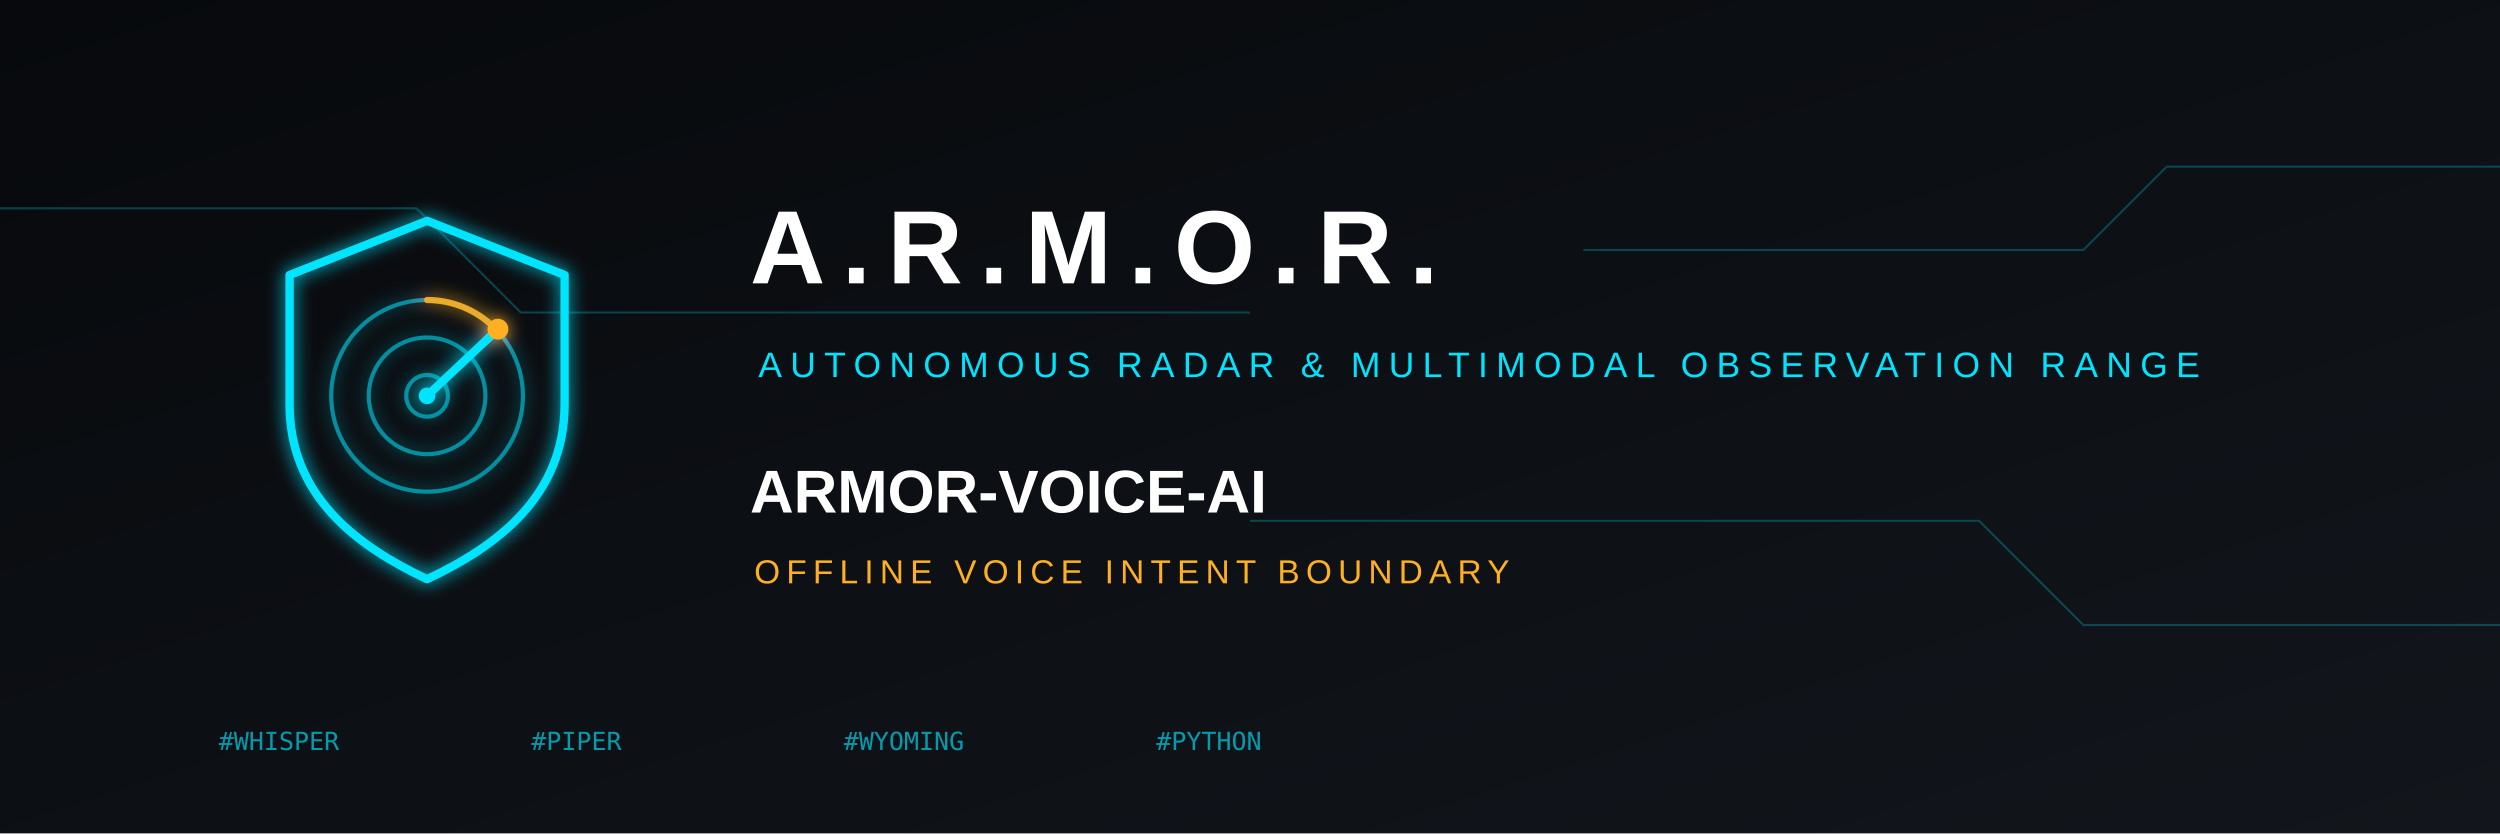
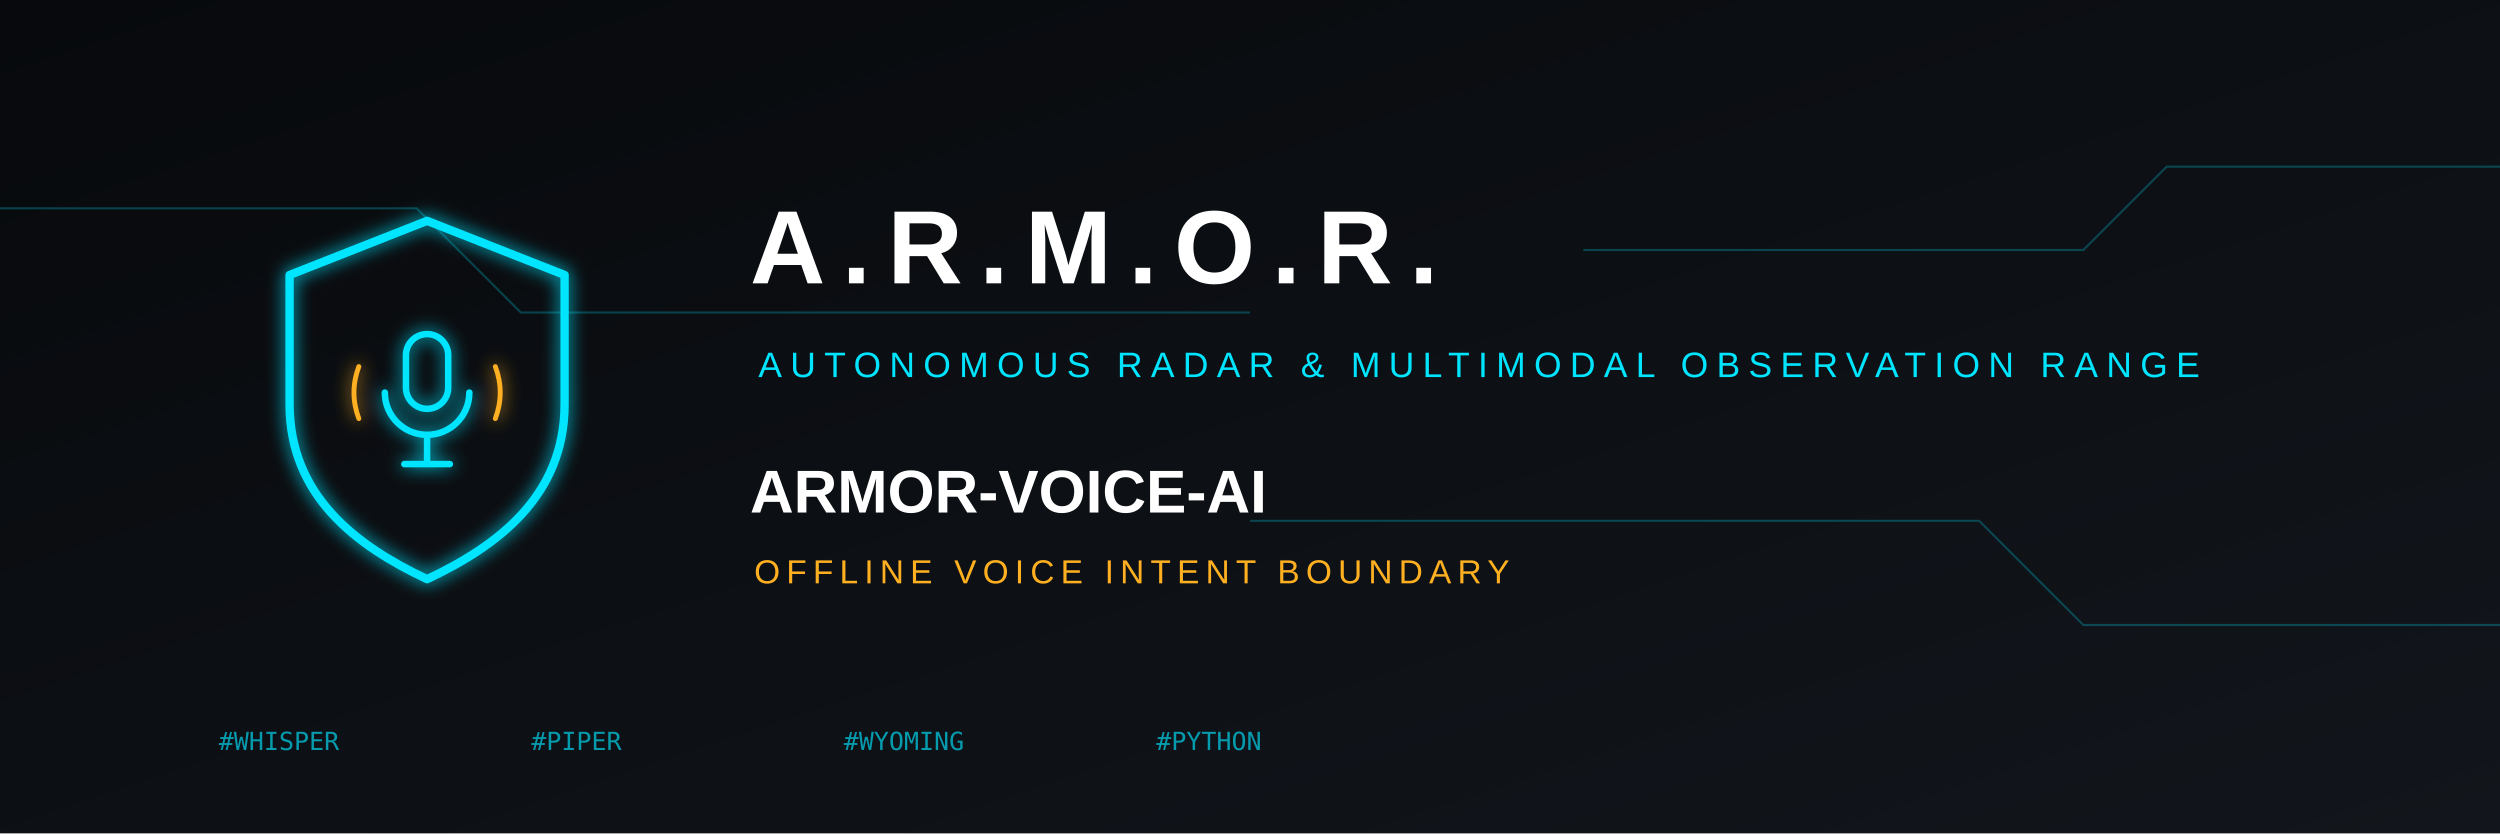
<svg xmlns="http://www.w3.org/2000/svg" viewBox="0 0 1200 400" role="img" aria-labelledby="title desc">
  <defs>
    <linearGradient id="bg" x1="0%" y1="0%" x2="100%" y2="100%">
      <stop stop-color="#07090C" />
      <stop offset="1" stop-color="#12161C" />
    </linearGradient>
    <filter id="g">
      <feGaussianBlur stdDeviation="4" result="b" />
      <feMerge>
        <feMergeNode in="b" />
        <feMergeNode in="SourceGraphic" />
      </feMerge>
    </filter>
  </defs>
  <rect width="1200" height="400" fill="url(#bg)" />
  <g fill="none" stroke="#00E5FF" stroke-width="1" opacity=".25">
    <path d="M0 100H200L250 150H600" />
    <path d="M1200 300H1000L950 250H600" />
    <path d="M1200 80H1040L1000 120H760" />
  </g>
  <g transform="translate(205 190)">
-     <g transform="scale(1.0)" filter="url(#g)" fill="none" stroke="#00E5FF" stroke-width="4" stroke-linejoin="round" stroke-linecap="round">
+     <g transform="scale(1.0)" filter="url(#g)" fill="none" stroke-linecap="round" stroke-linejoin="round" stroke="#00E5FF" stroke-width="4">
      <path d="M0,-84 L66,-58 V4 C66,48 34,72 0,88 C-34,72 -66,48 -66,4 V-58 Z" />
-       <circle r="46" stroke-width="2" opacity=".55" />
-       <circle r="28" stroke-width="2" opacity=".55" />
-       <circle r="10" stroke-width="2" opacity=".55" />
-       <path d="M0,0 L34,-32" stroke-width="4" />
-       <path d="M0,-46 A46,46 0 0 1 32.5,-32.5" stroke="#FFB020" stroke-width="3" opacity=".9" />
-       <circle cx="34" cy="-32" r="5" fill="#FFB020" stroke="none" />
-       <circle r="4" fill="#00E5FF" stroke="none" />
+       <g transform="scale(.78) translate(0 4)" stroke-width="4">
+         <rect x="-13" y="-42" width="26" height="46" rx="13" />
+         <path d="M-26,-6 a26,26 0 0 0 52,0 M0,20 v18 M-14,38 h28" />
+         <path d="M-42,-22 q-6,16 0,32 M42,-22 q6,16 0,32" stroke="#FFB020" stroke-width="3" />
+       </g>
    </g>
  </g>
  <text x="360" y="136" font-family="Arial,sans-serif" font-size="50" font-weight="bold" fill="#FFF" letter-spacing="8">A.R.M.O.R.</text>
  <text x="364" y="181" font-family="Arial,sans-serif" font-size="17" fill="#00E5FF" letter-spacing="4">AUTONOMOUS RADAR &amp; MULTIMODAL OBSERVATION RANGE</text>
  <text x="360" y="246" font-family="Arial,sans-serif" font-size="29" font-weight="bold" fill="#FFF">ARMOR-VOICE-AI</text>
  <text x="362" y="280" font-family="Arial,sans-serif" font-size="16" fill="#FFB020" letter-spacing="3">OFFLINE VOICE INTENT BOUNDARY</text>
  <g font-family="monospace" font-size="12" fill="#00E5FF" opacity=".65">
    <text x="105" y="360">#WHISPER</text>
    <text x="255" y="360">#PIPER</text>
    <text x="405" y="360">#WYOMING</text>
    <text x="555" y="360">#PYTHON</text>
  </g>
</svg>
